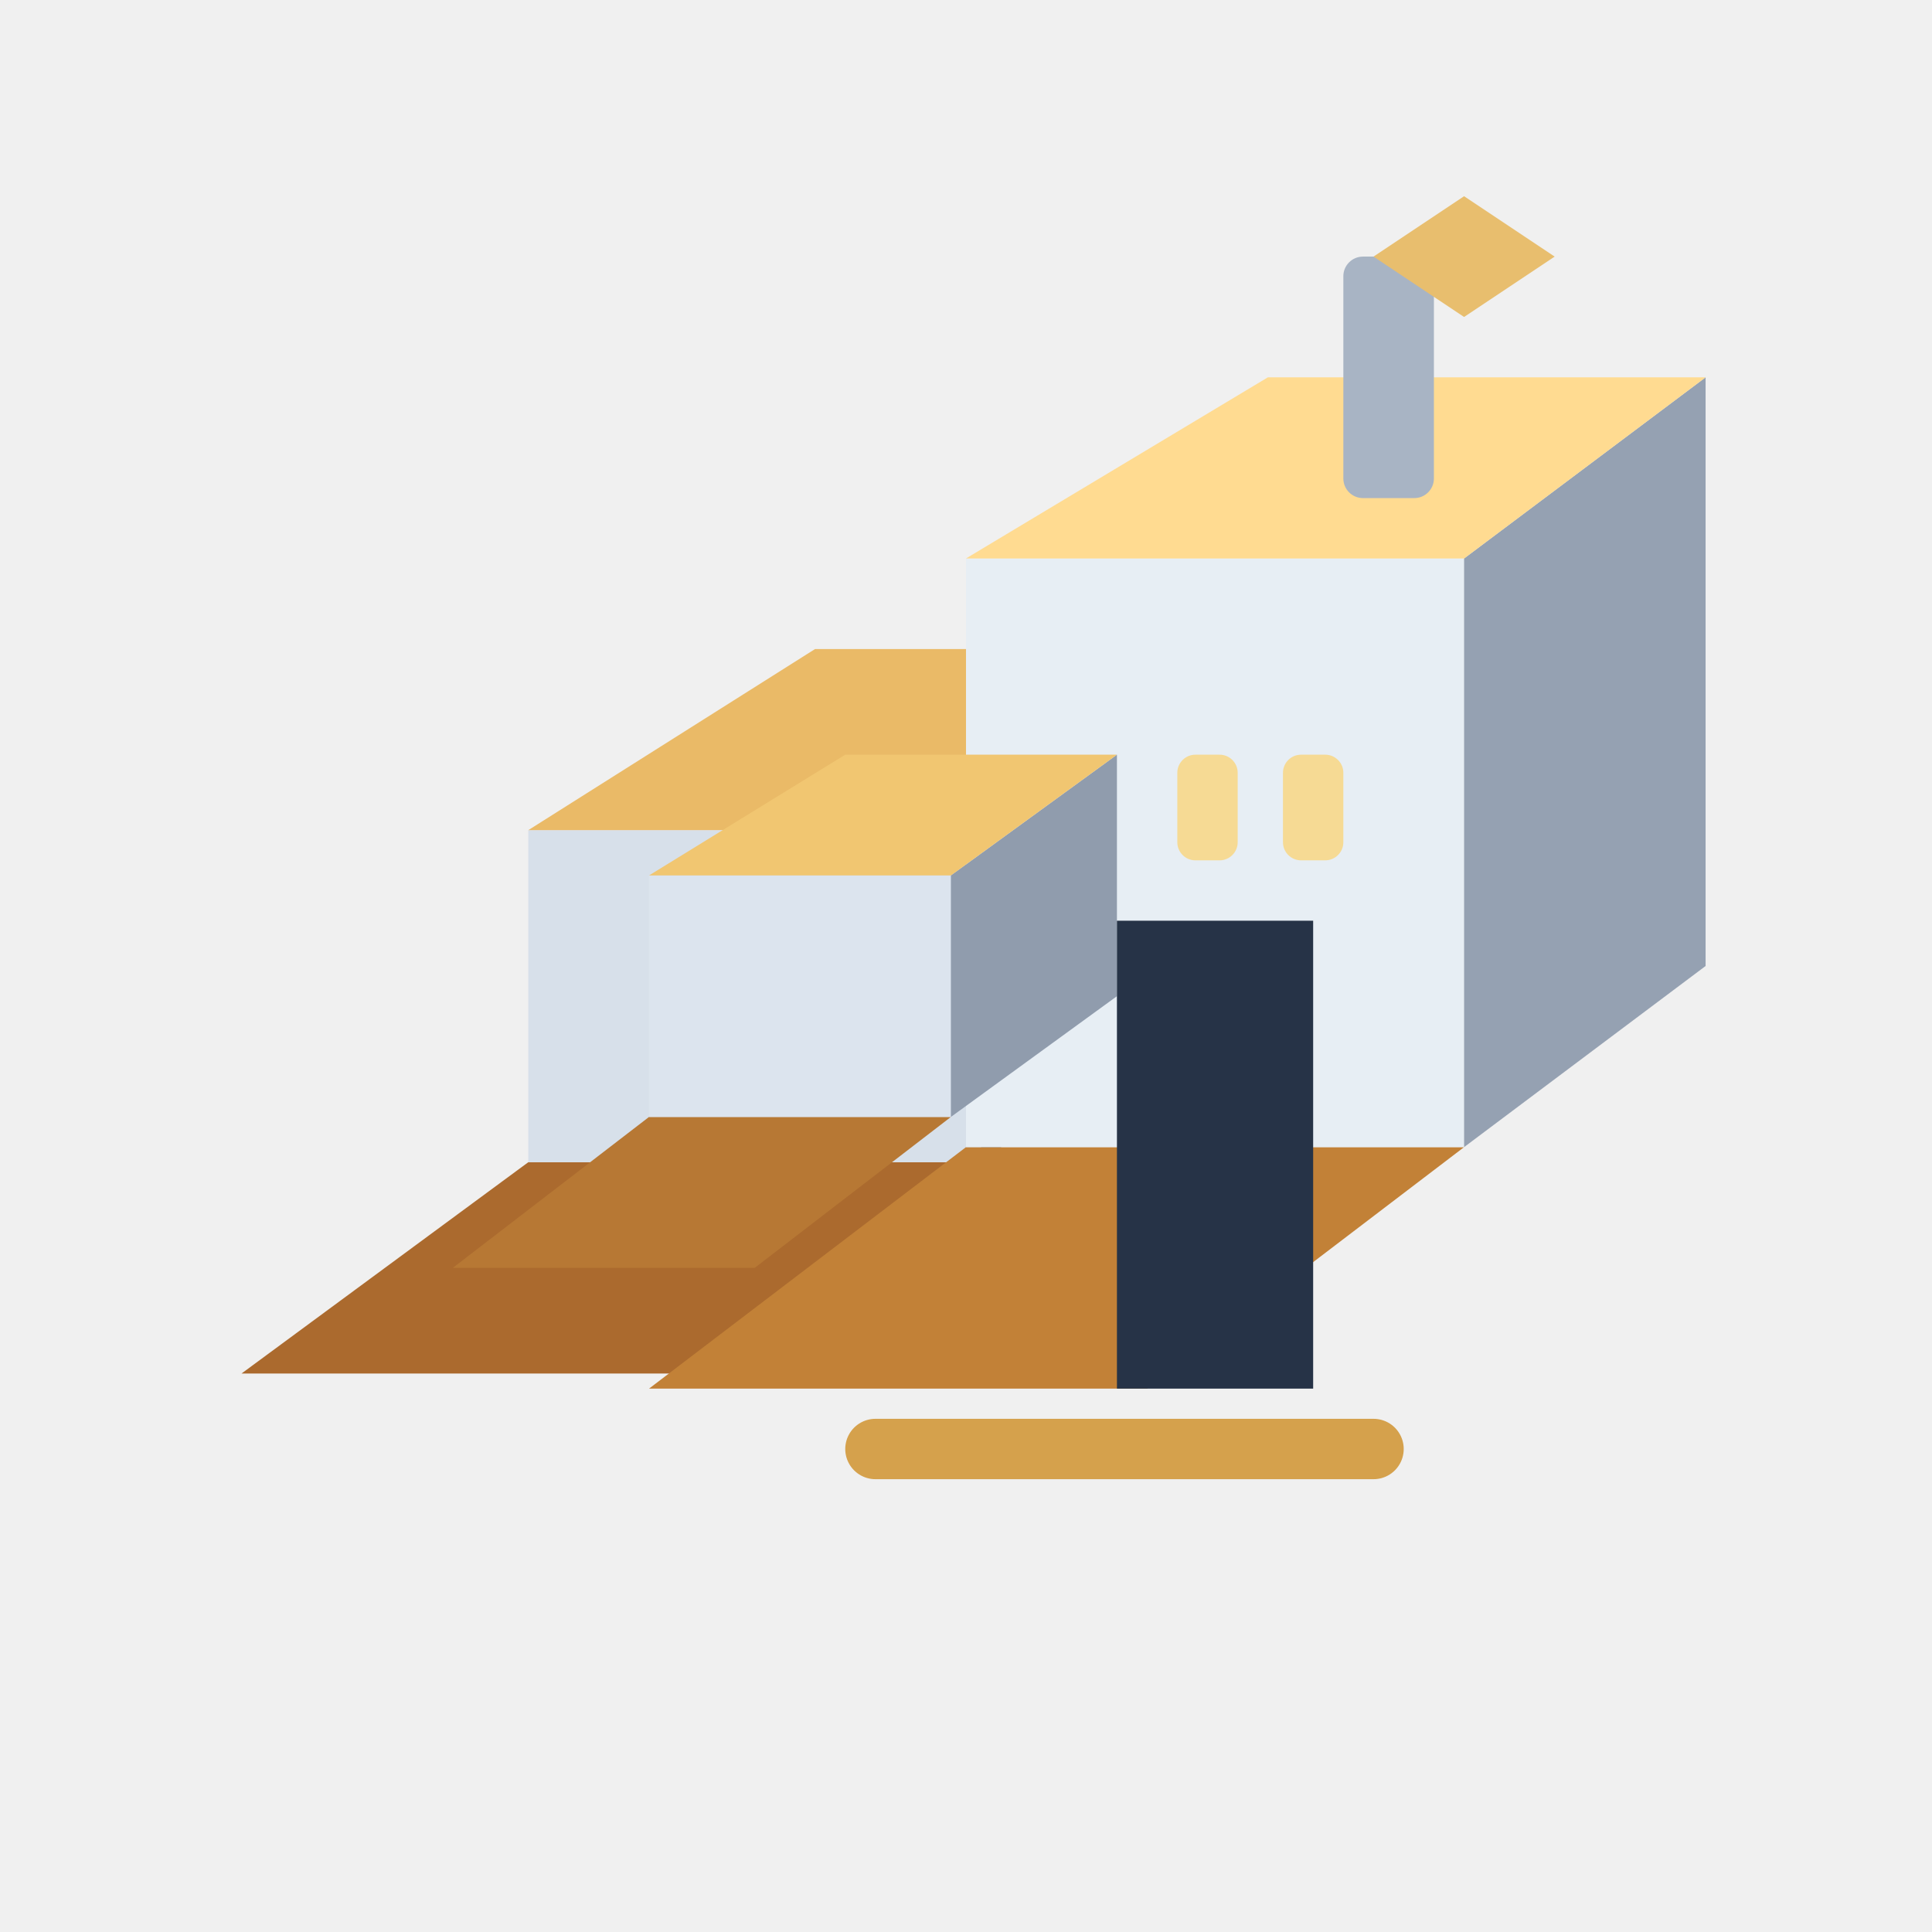
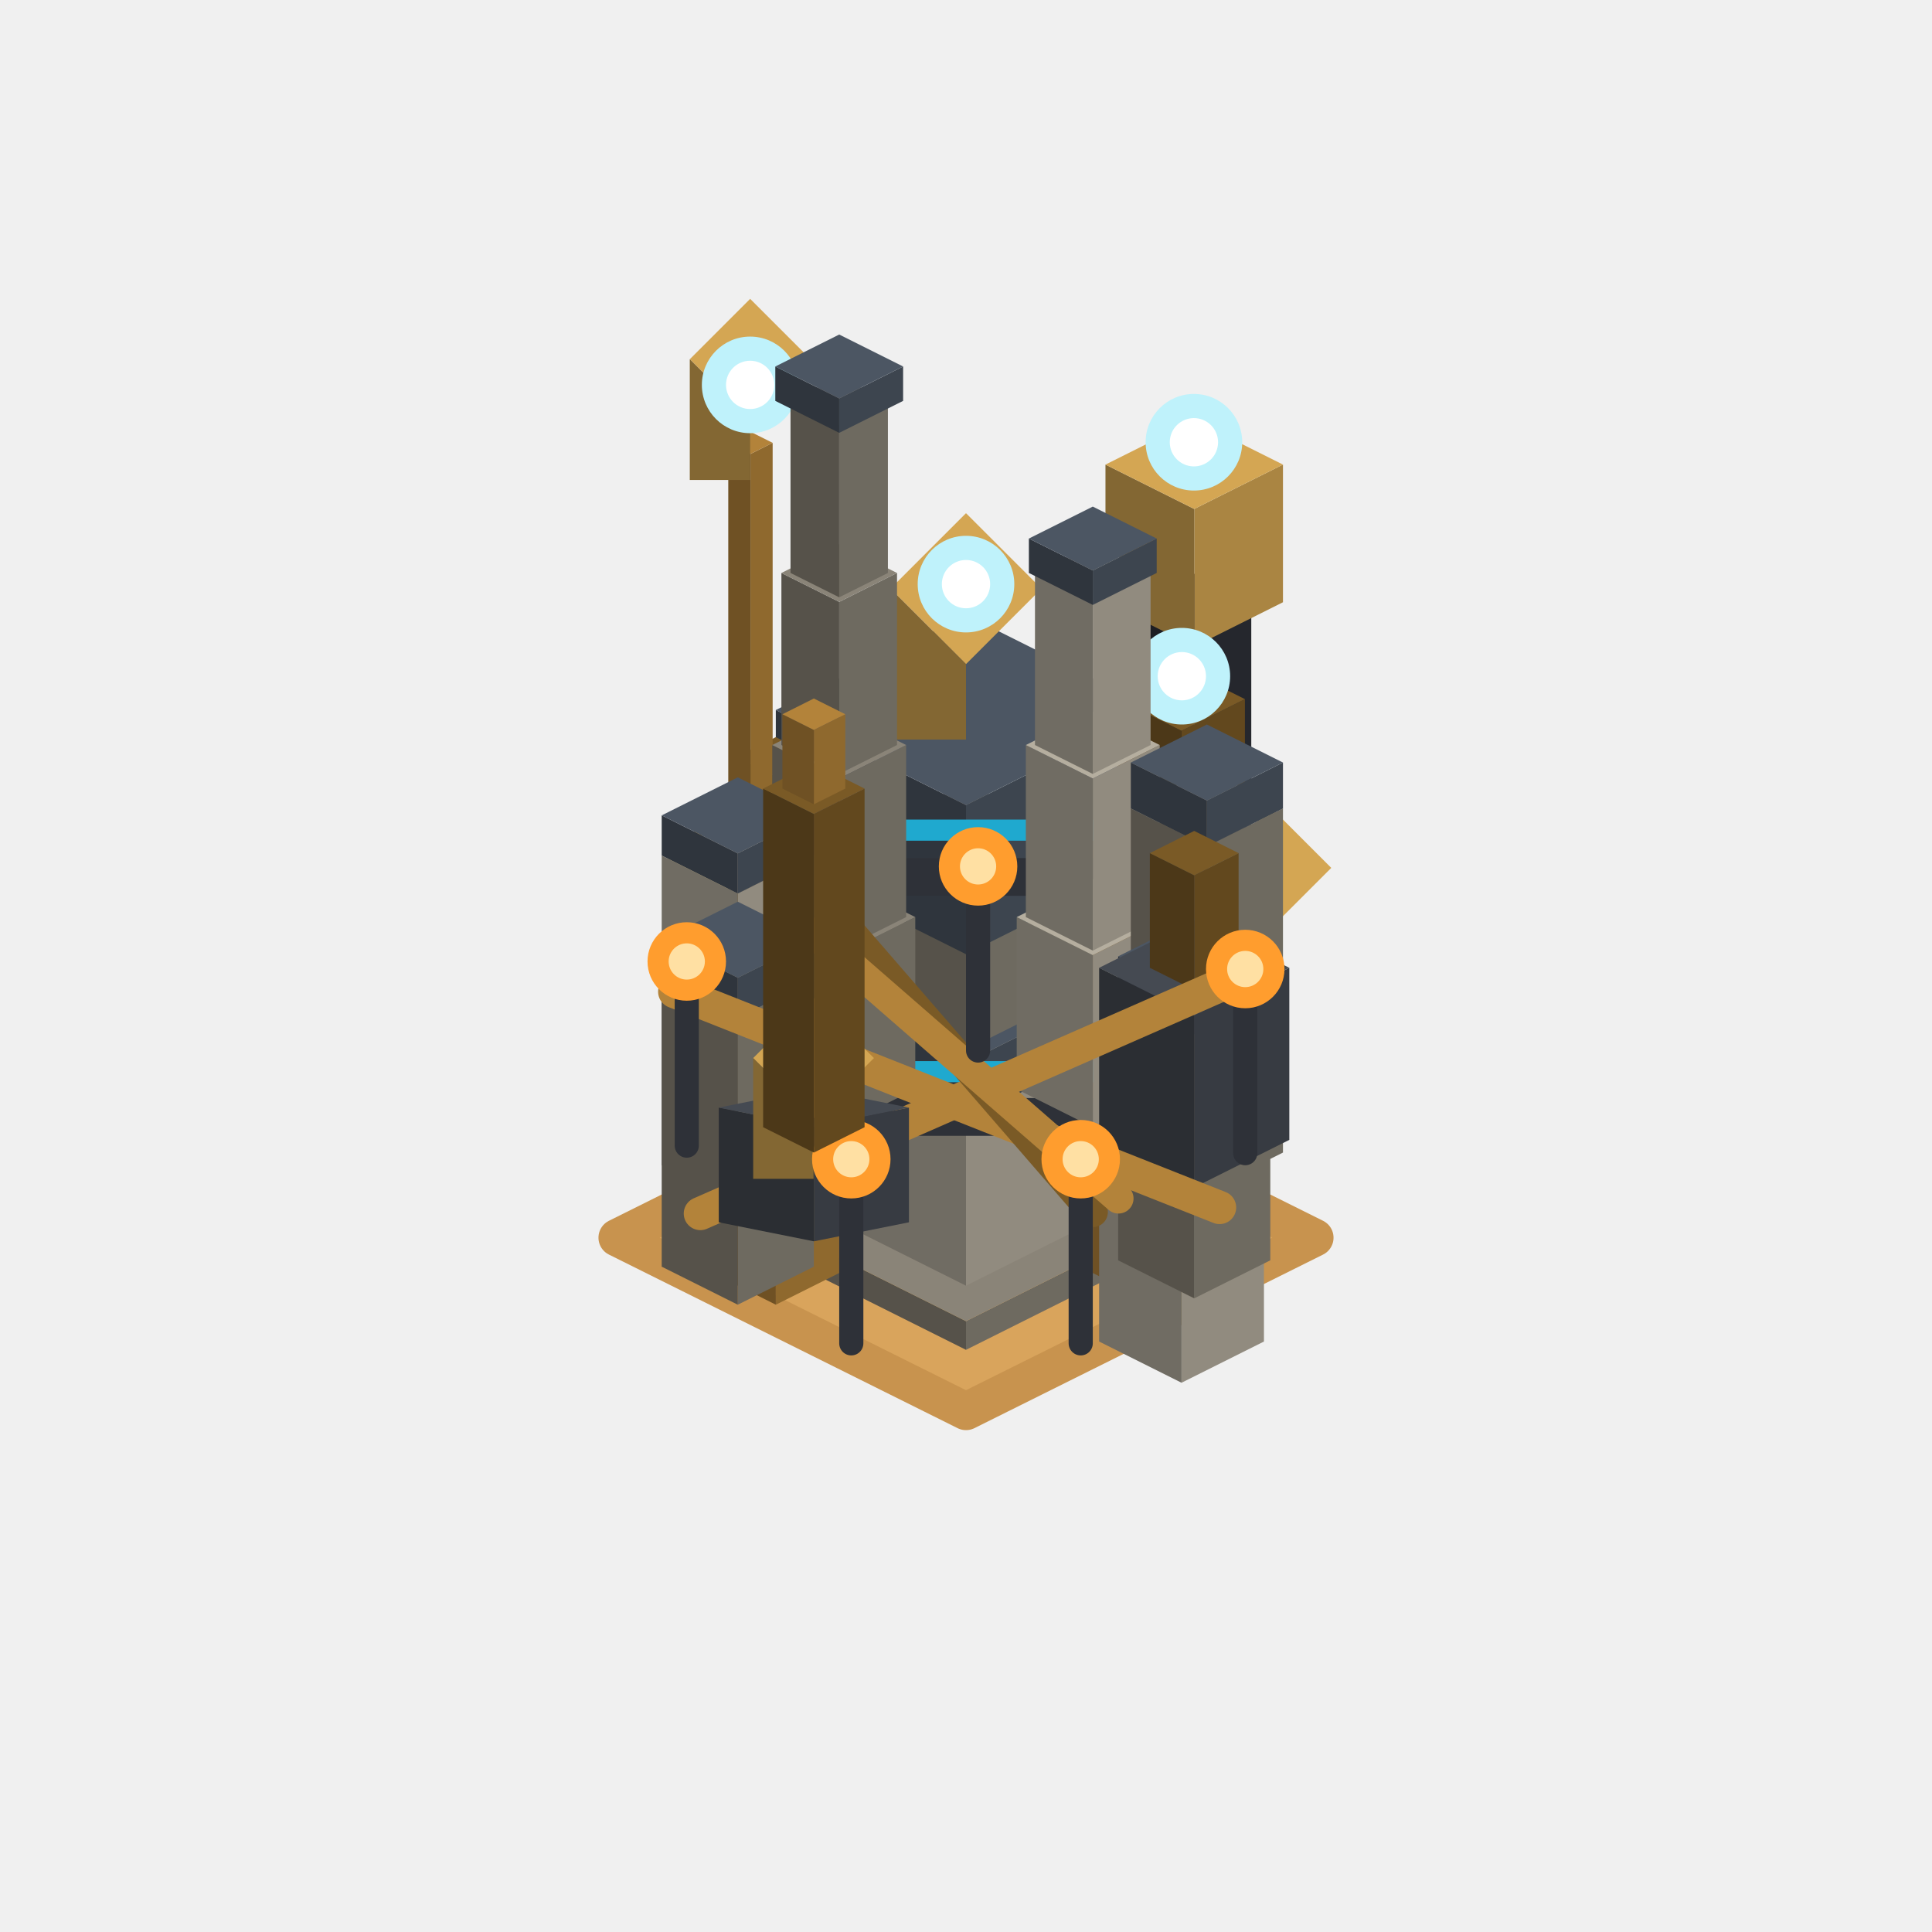
<svg xmlns="http://www.w3.org/2000/svg" width="128" height="128" viewBox="0 0 128 128" fill="none">
  <g>
-     <path d="M16 91L35 77L65 77L46 91H16Z" fill="#AB6A2E" />
-     <path d="M35 77L35 55L65 55L65 77H35Z" fill="#D7E0EA" />
-     <path d="M65 77L81 65L81 43L65 55V77Z" fill="#8B97A8" />
-     <path d="M35 55L54 43L81 43L65 55H35Z" fill="#EABA67" />
-     <path d="M43 92L64 76L97 76L76 92H43Z" fill="#C28137" />
-     <path d="M64 76L64 37L97 37L97 76H64Z" fill="#E7EEF4" />
-     <path d="M97 76L113 64L113 25L97 37V76Z" fill="#95A1B2" />
-     <path d="M64 37L84 25L113 25L97 37H64Z" fill="#FFDB91" />
-     <path d="M30 84L43 74L63 74L50 84H30Z" fill="#B77834" />
-     <path d="M43 74L43 58L63 58L63 74H43Z" fill="#DCE4EE" />
-     <path d="M63 74L74 66L74 50L63 58V74Z" fill="#909CAD" />
-     <path d="M43 58L56 50L74 50L63 58H43Z" fill="#F1C671" />
-     <path d="M74 92L74 61L87 61L87 92H74Z" fill="#263347" />
-     <rect x="78" y="50" width="4" height="7" rx="1.2" fill="#F6DA94" />
-     <rect x="85" y="50" width="4" height="7" rx="1.2" fill="#F6DA94" />
-     <rect x="89" y="17" width="6" height="16" rx="1.3" fill="#A8B4C4" />
-     <path d="M91 17L97 13L103 17L97 21L91 17Z" fill="#E8BE6E" />
-     <path d="M58 96L91 96" stroke="#D5A14C" stroke-width="4" stroke-linecap="round" />
+     <path d="M64.0 70.5 L87.1 82.0 L64.0 93.5 L40.9 82.0 Z" fill="#d9a45c" />
+     <path d="M64.0 70.5 L87.1 82.0 L64.0 93.5 L40.9 82.0 Z" fill="none" stroke="#c8934e" stroke-width="2.5" stroke-linejoin="round" />
+     <path d="M80.38 79.34 L64 87.53 L64 89.43 L80.38 81.24 Z" fill="#6e6a60" />
+     <path d="M64 87.53 L47.62 79.34 L47.62 81.24 L64 89.43 Z" fill="#56524a" />
+     <path d="M64 71.15 L80.38 79.34 L64 87.53 L47.62 79.34 Z" fill="#8a8478" />
+     <path d="M74.92 68.32 L64 73.78 L64 85.18 L74.92 79.72 Z" fill="#918b7f" />
+     <path d="M64 73.78 L53.08 68.32 L53.08 79.72 L64 85.18 Z" fill="#706c63" />
+     <path d="M64 62.86 L74.92 68.32 L64 73.78 L53.08 68.32 Z" fill="#b5ae9f" />
+     <path d="M75.76 64.52 L64 70.4 L64 74.2 L75.76 68.32 Z" fill="#3d454f" />
+     <path d="M64 70.4 L52.24 64.52 L52.24 68.32 L64 74.2 Z" fill="#2f353d" />
+     <path d="M64 58.64 L75.76 64.52 L64 70.4 L52.24 64.52 Z" fill="#4c5663" />
+     <path d="M74.08 56.92 L64 61.96 L64 69.56 L74.08 64.52 Z" fill="#6e6a60" />
+     <path d="M64 61.96 L53.92 56.92 L53.92 64.52 L64 69.56 Z" fill="#56524a" />
+     <path d="M64 51.88 L74.08 56.92 L64 61.96 L53.92 56.92 Z" fill="#8a8478" />
+     <path d="M76.6 47.04 L64 53.34 L64 63.22 L76.6 56.92 Z" fill="#3d454f" />
+     <path d="M64 53.34 L51.4 47.04 L51.4 56.92 L64 63.22 Z" fill="#2f353d" />
+     <path d="M64 40.74 L76.6 47.04 L64 53.34 L51.4 47.04 Z" fill="#4c5663" />
+     <path d="M59.0 39.0 L64.0 34.0 L69.0 39.0 L64.0 44.0 Z" fill="#d4a653" />
+     <path d="M59.0 39.0 L64.0 44.0 L64.0 49.0 L59.0 49.0 Z" fill="#836733" />
+     <circle cx="64.0" cy="38.7" r="3.2" fill="#bff2fb" />
+     <circle cx="64.0" cy="38.7" r="1.6" fill="#ffffff" />
+     <path d="M55.6 56.296 L51.4 58.396 L51.4 86.44 L55.6 84.34 Z" fill="#8f692e" />
+     <path d="M51.4 58.396 L47.2 56.296 L47.2 84.34 L51.4 86.44 Z" fill="#6f5124" />
+     <path d="M51.4 54.196 L55.6 56.296 L51.4 58.396 L47.2 56.296 Z" fill="#b3833a" />
+     <path d="M54.004 50.14 L51.4 51.442 L51.4 57.598 L54.004 56.296 Z" fill="#62481e" />
+     <path d="M51.4 51.442 L48.796 50.14 L48.796 56.296 L51.4 57.598 Z" fill="#4c3818" />
+     <path d="M51.4 48.838 L54.004 50.14 L51.4 51.442 L48.796 50.14 Z" fill="#7a5a26" />
+     <path d="M80.8 56.296 L76.6 58.396 L76.6 86.44 L80.8 84.34 Z" fill="#8f692e" />
+     <path d="M76.6 58.396 L72.4 56.296 L72.4 84.34 L76.6 86.44 Z" fill="#6f5124" />
+     <path d="M76.6 54.196 L80.8 56.296 L76.6 58.396 L72.4 56.296 Z" fill="#b3833a" />
+     <path d="M79.204 50.14 L76.6 51.442 L76.6 57.598 L79.204 56.296 Z" fill="#62481e" />
+     <path d="M76.6 51.442 L73.996 50.14 L73.996 56.296 L76.6 57.598 Z" fill="#4c3818" />
+     <path d="M76.6 48.838 L79.204 50.14 L76.6 51.442 L73.996 50.14 Z" fill="#7a5a26" />
+     <path d="M48.0 58.1 L80.0 58.1" stroke="#2e3138" stroke-width="2.5" stroke-linecap="round" />
+     <path d="M48.0 74.0 L80.0 74.0" stroke="#2e3138" stroke-width="2.5" stroke-linecap="round" />
+     <path d="M48.0 58.1 L48.0 74.0" stroke="#2e3138" stroke-width="2.5" stroke-linecap="round" />
+     <path d="M80.0 58.1 L80.0 74.0" stroke="#2e3138" stroke-width="2.5" stroke-linecap="round" />
+     <path d="M48.0 55.0 L80.0 55.0" stroke="#1fa9cf" stroke-width="1.4" stroke-linecap="round" />
+     <path d="M48.0 71.0 L80.0 71.0" stroke="#1fa9cf" stroke-width="1.4" stroke-linecap="round" />
+     <path d="M48.0 55.0 L48.0 71.0" stroke="#1fa9cf" stroke-width="1.4" stroke-linecap="round" />
+     <path d="M80.0 55.0 L80.0 71.0" stroke="#1fa9cf" stroke-width="1.4" stroke-linecap="round" />
+     <path d="M44.0 57.1 L48.0 53.1 L52.0 57.1 L48.0 61.1 Z" fill="#d4a653" />
+     <path d="M44.0 57.1 L48.0 61.1 L48.0 65.1 L44.0 65.1 Z" fill="#836733" />
+     <path d="M76.0 57.1 L80.0 53.1 L84.0 57.1 L80.0 61.1 Z" fill="#d4a653" />
+     <path d="M76.0 57.1 L80.0 61.1 L80.0 65.1 L76.0 65.1 Z" fill="#836733" />
+     <path d="M44.0 73.1 L48.0 69.1 L52.0 73.1 L48.0 77.1 Z" fill="#d4a653" />
+     <path d="M44.0 73.1 L48.0 77.1 L48.0 81.1 L44.0 81.1 Z" fill="#836733" />
+     <path d="M76.0 73.1 L80.0 69.1 L84.0 73.1 L80.0 77.1 Z" fill="#d4a653" />
+     <path d="M76.0 73.1 L80.0 77.1 L80.0 81.1 L76.0 81.1 Z" fill="#836733" />
+     <path d="M51.19 29.34 L49.72 30.075 L49.72 74.155 L51.19 73.42 Z" fill="#8f692e" />
+     <path d="M49.72 30.075 L48.25 29.34 L48.25 73.42 L49.72 74.155 Z" fill="#6f5124" />
+     <path d="M49.72 28.605 L51.19 29.34 L49.72 30.075 L48.25 29.34 Z" fill="#b3833a" />
+     <path d="M45.7 23.8 L49.7 19.8 L53.7 23.8 L49.7 27.8 Z" fill="#d4a653" />
+     <path d="M45.7 23.8 L49.7 27.8 L49.7 31.8 L45.7 31.8 Z" fill="#836733" />
+     <circle cx="49.7" cy="25.5" r="3.2" fill="#bff2fb" />
+     <circle cx="49.7" cy="25.5" r="1.6" fill="#ffffff" />
+     <path d="M82.9 39.9 L79.12 41.79 L79.12 74.47 L82.9 72.58 Z" fill="#25272d" />
+     <path d="M79.12 41.79 L75.34 39.9 L75.34 72.58 L79.12 74.47 Z" fill="#1d1e23" />
+     <path d="M79.12 38.01 L82.9 39.9 L79.12 41.79 L75.34 39.9 Z" fill="#2e3138" />
+     <path d="M85 30.78 L79.12 33.72 L79.12 42.84 L85 39.9 Z" fill="#aa8542" />
+     <path d="M79.12 33.72 L73.24 30.78 L73.24 39.9 L79.12 42.84 Z" fill="#836733" />
+     <path d="M79.12 27.84 L85 30.78 L79.12 33.72 L73.24 30.78 Z" fill="#d4a653" />
+     <circle cx="79.1" cy="29.3" r="3.2" fill="#bff2fb" />
+     <circle cx="79.1" cy="29.3" r="1.6" fill="#ffffff" />
+     <path d="M83.74 69.88 L78.28 72.61 L78.28 91.61 L83.74 88.88 Z" fill="#918b7f" />
+     <path d="M78.28 72.61 L72.82 69.88 L72.82 88.88 L78.28 91.61 Z" fill="#706c63" />
+     <path d="M78.28 67.15 L83.74 69.88 L78.28 72.61 L72.82 69.88 Z" fill="#b5ae9f" />
+     <path d="M84.58 66.84 L78.28 69.99 L78.28 73.03 L84.58 69.88 Z" fill="#3d454f" />
+     <path d="M78.28 69.99 L71.98 66.84 L71.98 69.88 L78.28 73.03 Z" fill="#2f353d" />
+     <path d="M78.28 63.69 L84.58 66.84 L78.28 69.99 L71.98 66.84 Z" fill="#4c5663" />
+     <path d="M80.8 55.44 L78.28 56.7 L78.28 68.1 L80.8 66.84 Z" fill="#8f692e" />
+     <path d="M78.28 56.7 L75.76 55.44 L75.76 66.84 L78.28 68.1 Z" fill="#6f5124" />
+     <path d="M78.28 54.18 L80.8 55.44 L78.28 56.7 L75.76 55.44 Z" fill="#b3833a" />
+     <path d="M82.48 46.32 L78.28 48.42 L78.28 57.54 L82.48 55.44 Z" fill="#62481e" />
+     <path d="M78.28 48.42 L74.08 46.32 L74.08 55.44 L78.28 57.54 Z" fill="#4c3818" />
+     <path d="M78.28 44.22 L82.48 46.32 L78.28 48.42 L74.08 46.32 Z" fill="#7a5a26" />
+     <path d="M80.2 57.5 L84.2 53.5 L88.2 57.5 L84.2 61.5 Z" fill="#d4a653" />
+     <path d="M80.2 57.5 L84.2 61.5 L84.2 65.5 L80.2 65.5 Z" fill="#836733" />
+     <circle cx="78.3" cy="44.8" r="3.2" fill="#bff2fb" />
+     <circle cx="78.3" cy="44.8" r="1.6" fill="#ffffff" />
+     <path d="M60.64 60.76 L55.6 63.28 L55.6 74.68 L60.64 72.16 Z" fill="#6e6a60" />
+     <path d="M55.6 63.28 L50.56 60.76 L50.56 72.16 L55.6 74.68 Z" fill="#56524a" />
+     <path d="M55.6 58.24 L60.64 60.76 L55.6 63.28 L50.56 60.76 Z" fill="#8a8478" />
+     <path d="M60.035 49.36 L55.6 51.578 L55.6 62.978 L60.035 60.76 Z" fill="#6e6a60" />
+     <path d="M55.6 51.578 L51.165 49.36 L51.165 60.76 L55.6 62.978 Z" fill="#56524a" />
+     <path d="M55.6 47.142 L60.035 49.36 L55.6 51.578 L51.165 49.36 Z" fill="#8a8478" />
+     <path d="M59.43 37.96 L55.6 39.875 L55.6 51.275 L59.43 49.36 Z" fill="#6e6a60" />
+     <path d="M55.6 39.875 L51.77 37.96 L51.77 49.36 L55.6 51.275 Z" fill="#56524a" />
+     <path d="M55.6 36.045 L59.43 37.96 L55.6 39.875 L51.77 37.96 Z" fill="#8a8478" />
+     <path d="M58.826 26.56 L55.6 28.173 L55.6 39.573 L58.826 37.96 Z" fill="#6e6a60" />
+     <path d="M55.6 28.173 L52.374 26.56 L52.374 37.96 L55.6 39.573 Z" fill="#56524a" />
+     <path d="M55.6 24.947 L58.826 26.56 L55.6 28.173 L52.374 26.56 Z" fill="#8a8478" />
+     <path d="M59.834 24.28 L55.6 26.397 L55.6 28.677 L59.834 26.56 Z" fill="#3d454f" />
+     <path d="M55.6 26.397 L51.366 24.28 L51.366 26.56 L55.6 28.677 Z" fill="#2f353d" />
+     <path d="M55.6 22.163 L59.834 24.28 L55.6 26.397 L51.366 24.28 Z" fill="#4c5663" />
+     <path d="M77.44 60.76 L72.4 63.28 L72.4 74.68 L77.44 72.16 Z" fill="#918b7f" />
+     <path d="M72.4 63.28 L67.36 60.76 L67.36 72.16 L72.4 74.68 Z" fill="#706c63" />
+     <path d="M72.4 58.24 L77.44 60.76 L72.4 63.28 L67.36 60.76 Z" fill="#b5ae9f" />
+     <path d="M76.835 49.36 L72.4 51.578 L72.4 62.978 L76.835 60.76 Z" fill="#918b7f" />
+     <path d="M72.4 51.578 L67.965 49.36 L67.965 60.76 L72.4 62.978 Z" fill="#706c63" />
+     <path d="M72.4 47.142 L76.835 49.36 L72.4 51.578 L67.965 49.36 Z" fill="#b5ae9f" />
+     <path d="M76.23 37.96 L72.4 39.875 L72.4 51.275 L76.23 49.36 Z" fill="#918b7f" />
+     <path d="M72.4 39.875 L68.57 37.96 L68.57 49.36 L72.4 51.275 Z" fill="#706c63" />
+     <path d="M72.4 36.045 L76.23 37.96 L72.4 39.875 L68.57 37.96 Z" fill="#b5ae9f" />
+     <path d="M76.634 35.68 L72.4 37.797 L72.4 40.077 L76.634 37.96 Z" fill="#3d454f" />
+     <path d="M72.4 37.797 L68.166 35.68 L68.166 37.96 L72.4 40.077 Z" fill="#2f353d" />
+     <path d="M72.4 33.563 L76.634 35.68 L72.4 37.797 L68.166 35.68 Z" fill="#4c5663" />
+     <path d="M85 53.56 L79.96 56.08 L79.96 78.88 L85 76.36 Z" fill="#6e6a60" />
+     <path d="M79.96 56.08 L74.92 53.56 L74.92 76.36 L79.96 78.88 Z" fill="#56524a" />
+     <path d="M79.96 51.04 L85 53.56 L79.96 56.08 L74.92 53.56 Z" fill="#8a8478" />
+     <path d="M85 50.52 L79.96 53.04 L79.96 56.08 L85 53.56 Z" fill="#3d454f" />
+     <path d="M79.96 53.04 L74.92 50.52 L74.92 53.56 L79.96 56.08 Z" fill="#2f353d" />
+     <path d="M79.96 48 L85 50.52 L79.96 53.04 L74.92 50.52 Z" fill="#4c5663" />
+     <path d="M53.92 56.68 L48.88 59.2 L48.88 79.72 L53.92 77.2 Z" fill="#918b7f" />
+     <path d="M48.88 59.2 L43.84 56.68 L43.84 77.2 L48.88 79.72 Z" fill="#706c63" />
+     <path d="M48.88 54.16 L53.92 56.68 L48.88 59.2 L43.84 56.68 Z" fill="#b5ae9f" />
+     <path d="M53.92 54.02 L48.88 56.54 L48.88 59.2 L53.92 56.68 Z" fill="#3d454f" />
+     <path d="M48.88 56.54 L43.84 54.02 L43.84 56.68 L48.88 59.2 Z" fill="#2f353d" />
+     <path d="M48.88 51.5 L53.92 54.02 L48.88 56.54 L43.84 54.02 Z" fill="#4c5663" />
+     <path d="M53.92 64.92 L48.88 67.44 L48.88 86.44 L53.92 83.92 Z" fill="#6e6a60" />
+     <path d="M48.88 67.44 L43.84 64.92 L43.84 83.92 L48.88 86.44 Z" fill="#56524a" />
+     <path d="M48.88 62.4 L53.92 64.92 L48.88 67.44 L43.84 64.92 Z" fill="#8a8478" />
+     <path d="M53.92 62.26 L48.88 64.78 L48.88 67.44 L53.92 64.92 Z" fill="#3d454f" />
+     <path d="M48.88 64.78 L43.84 62.26 L43.84 64.92 L48.88 67.44 Z" fill="#2f353d" />
+     <path d="M48.88 59.74 L53.92 62.26 L48.88 64.78 L43.84 62.26 Z" fill="#4c5663" />
+     <path d="M84.16 66.02 L79.12 68.54 L79.12 86.02 L84.16 83.5 Z" fill="#6e6a60" />
+     <path d="M79.12 68.54 L74.08 66.02 L74.08 83.5 L79.12 86.02 Z" fill="#56524a" />
+     <path d="M79.12 63.5 L84.16 66.02 L79.12 68.54 L74.08 66.02 Z" fill="#8a8478" />
+     <path d="M84.16 63.36 L79.12 65.88 L79.12 68.54 L84.16 66.02 Z" fill="#3d454f" />
+     <path d="M79.12 65.88 L74.08 63.36 L74.08 66.02 L79.12 68.54 Z" fill="#2f353d" />
+     <path d="M79.12 60.84 L84.16 63.36 L79.12 65.88 L74.08 63.36 Z" fill="#4c5663" />
+     <path d="M85.42 64.12 L79.12 67.27 L79.12 78.67 L85.42 75.52 Z" fill="#373b42" />
+     <path d="M79.12 67.27 L72.82 64.12 L72.82 75.52 L79.12 78.67 Z" fill="#2b2e33" />
+     <path d="M79.12 60.97 L85.42 64.12 L79.12 67.27 L72.82 64.12 Z" fill="#454a52" />
+     <path d="M82.06 56.52 L79.12 57.99 L79.12 65.59 L82.06 64.12 Z" fill="#62481e" />
+     <path d="M79.12 57.99 L76.18 56.52 L76.18 64.12 L79.12 65.59 Z" fill="#4c3818" />
+     <path d="M79.12 55.05 L82.06 56.52 L79.12 57.99 L76.18 56.52 Z" fill="#7a5a26" />
+     <path d="M44.7 65.7 L80.8 80.0" stroke="#b3833a" stroke-width="2.2" stroke-linecap="round" />
+     <path d="M46.4 80.4 L80.8 65.3" stroke="#b3833a" stroke-width="2.2" stroke-linecap="round" />
+     <path d="M55.6 60.9 L72.4 80.3" stroke="#7a5a26" stroke-width="2" stroke-linecap="round" />
+     <path d="M53.9 61.8 L74.1 79.4" stroke="#b3833a" stroke-width="2" stroke-linecap="round" />
+     <path d="M60.22 73.38 L53.92 74.64 L53.92 82.24 L60.22 80.98 Z" fill="#373b42" />
+     <path d="M53.92 74.64 L47.62 73.38 L47.62 80.98 L53.92 82.24 Z" fill="#2b2e33" />
+     <path d="M53.92 72.12 L60.22 73.38 L53.92 74.64 L47.62 73.38 Z" fill="#454a52" />
+     <path d="M49.9 70.1 L53.9 66.1 L57.9 70.1 L53.9 74.1 Z" fill="#d4a653" />
+     <path d="M49.9 70.1 L53.9 74.1 L53.9 78.1 L49.9 78.1 Z" fill="#836733" />
+     <path d="M45.5 64.5 L45.5 75.9" stroke="#2e3138" stroke-width="1.6" stroke-linecap="round" />
+     <circle cx="45.5" cy="63.7" r="2.6" fill="#ff9d2e" />
+     <circle cx="45.5" cy="63.7" r="1.2" fill="#ffe0a3" />
+     <path d="M82.5 65.0 L82.5 76.4" stroke="#2e3138" stroke-width="1.6" stroke-linecap="round" />
+     <circle cx="82.5" cy="64.2" r="2.6" fill="#ff9d2e" />
+     <circle cx="82.5" cy="64.2" r="1.2" fill="#ffe0a3" />
+     <path d="M56.4 77.6 L56.4 89.0" stroke="#2e3138" stroke-width="1.6" stroke-linecap="round" />
+     <circle cx="56.4" cy="76.8" r="2.6" fill="#ff9d2e" />
+     <circle cx="56.4" cy="76.8" r="1.2" fill="#ffe0a3" />
+     <path d="M71.6 77.6 L71.6 89.0" stroke="#2e3138" stroke-width="1.6" stroke-linecap="round" />
+     <circle cx="71.6" cy="76.8" r="2.6" fill="#ff9d2e" />
+     <circle cx="71.6" cy="76.8" r="1.2" fill="#ffe0a3" />
+     <path d="M64.8 58.2 L64.8 69.6" stroke="#2e3138" stroke-width="1.6" stroke-linecap="round" />
+     <circle cx="64.8" cy="57.4" r="2.6" fill="#ff9d2e" />
+     <circle cx="64.8" cy="57.4" r="1.2" fill="#ffe0a3" />
+     <path d="M57.28 52.245 L53.92 53.925 L53.92 76.36 L57.28 74.68 Z" fill="#62481e" />
+     <path d="M53.92 53.925 L50.56 52.245 L50.56 74.68 L53.92 76.36 Z" fill="#4c3818" />
+     <path d="M53.92 50.565 L57.28 52.245 L53.92 53.925 L50.56 52.245 Z" fill="#7a5a26" />
+     <path d="M56.003 47.32 L53.92 48.362 L53.92 53.286 L56.003 52.245 Z" fill="#8f692e" />
+     <path d="M53.92 48.362 L51.837 47.32 L51.837 52.245 L53.92 53.286 Z" fill="#6f5124" />
+     <path d="M53.92 46.278 L56.003 47.32 L53.92 48.362 L51.837 47.32 Z" fill="#b3833a" />
  </g>
</svg>
